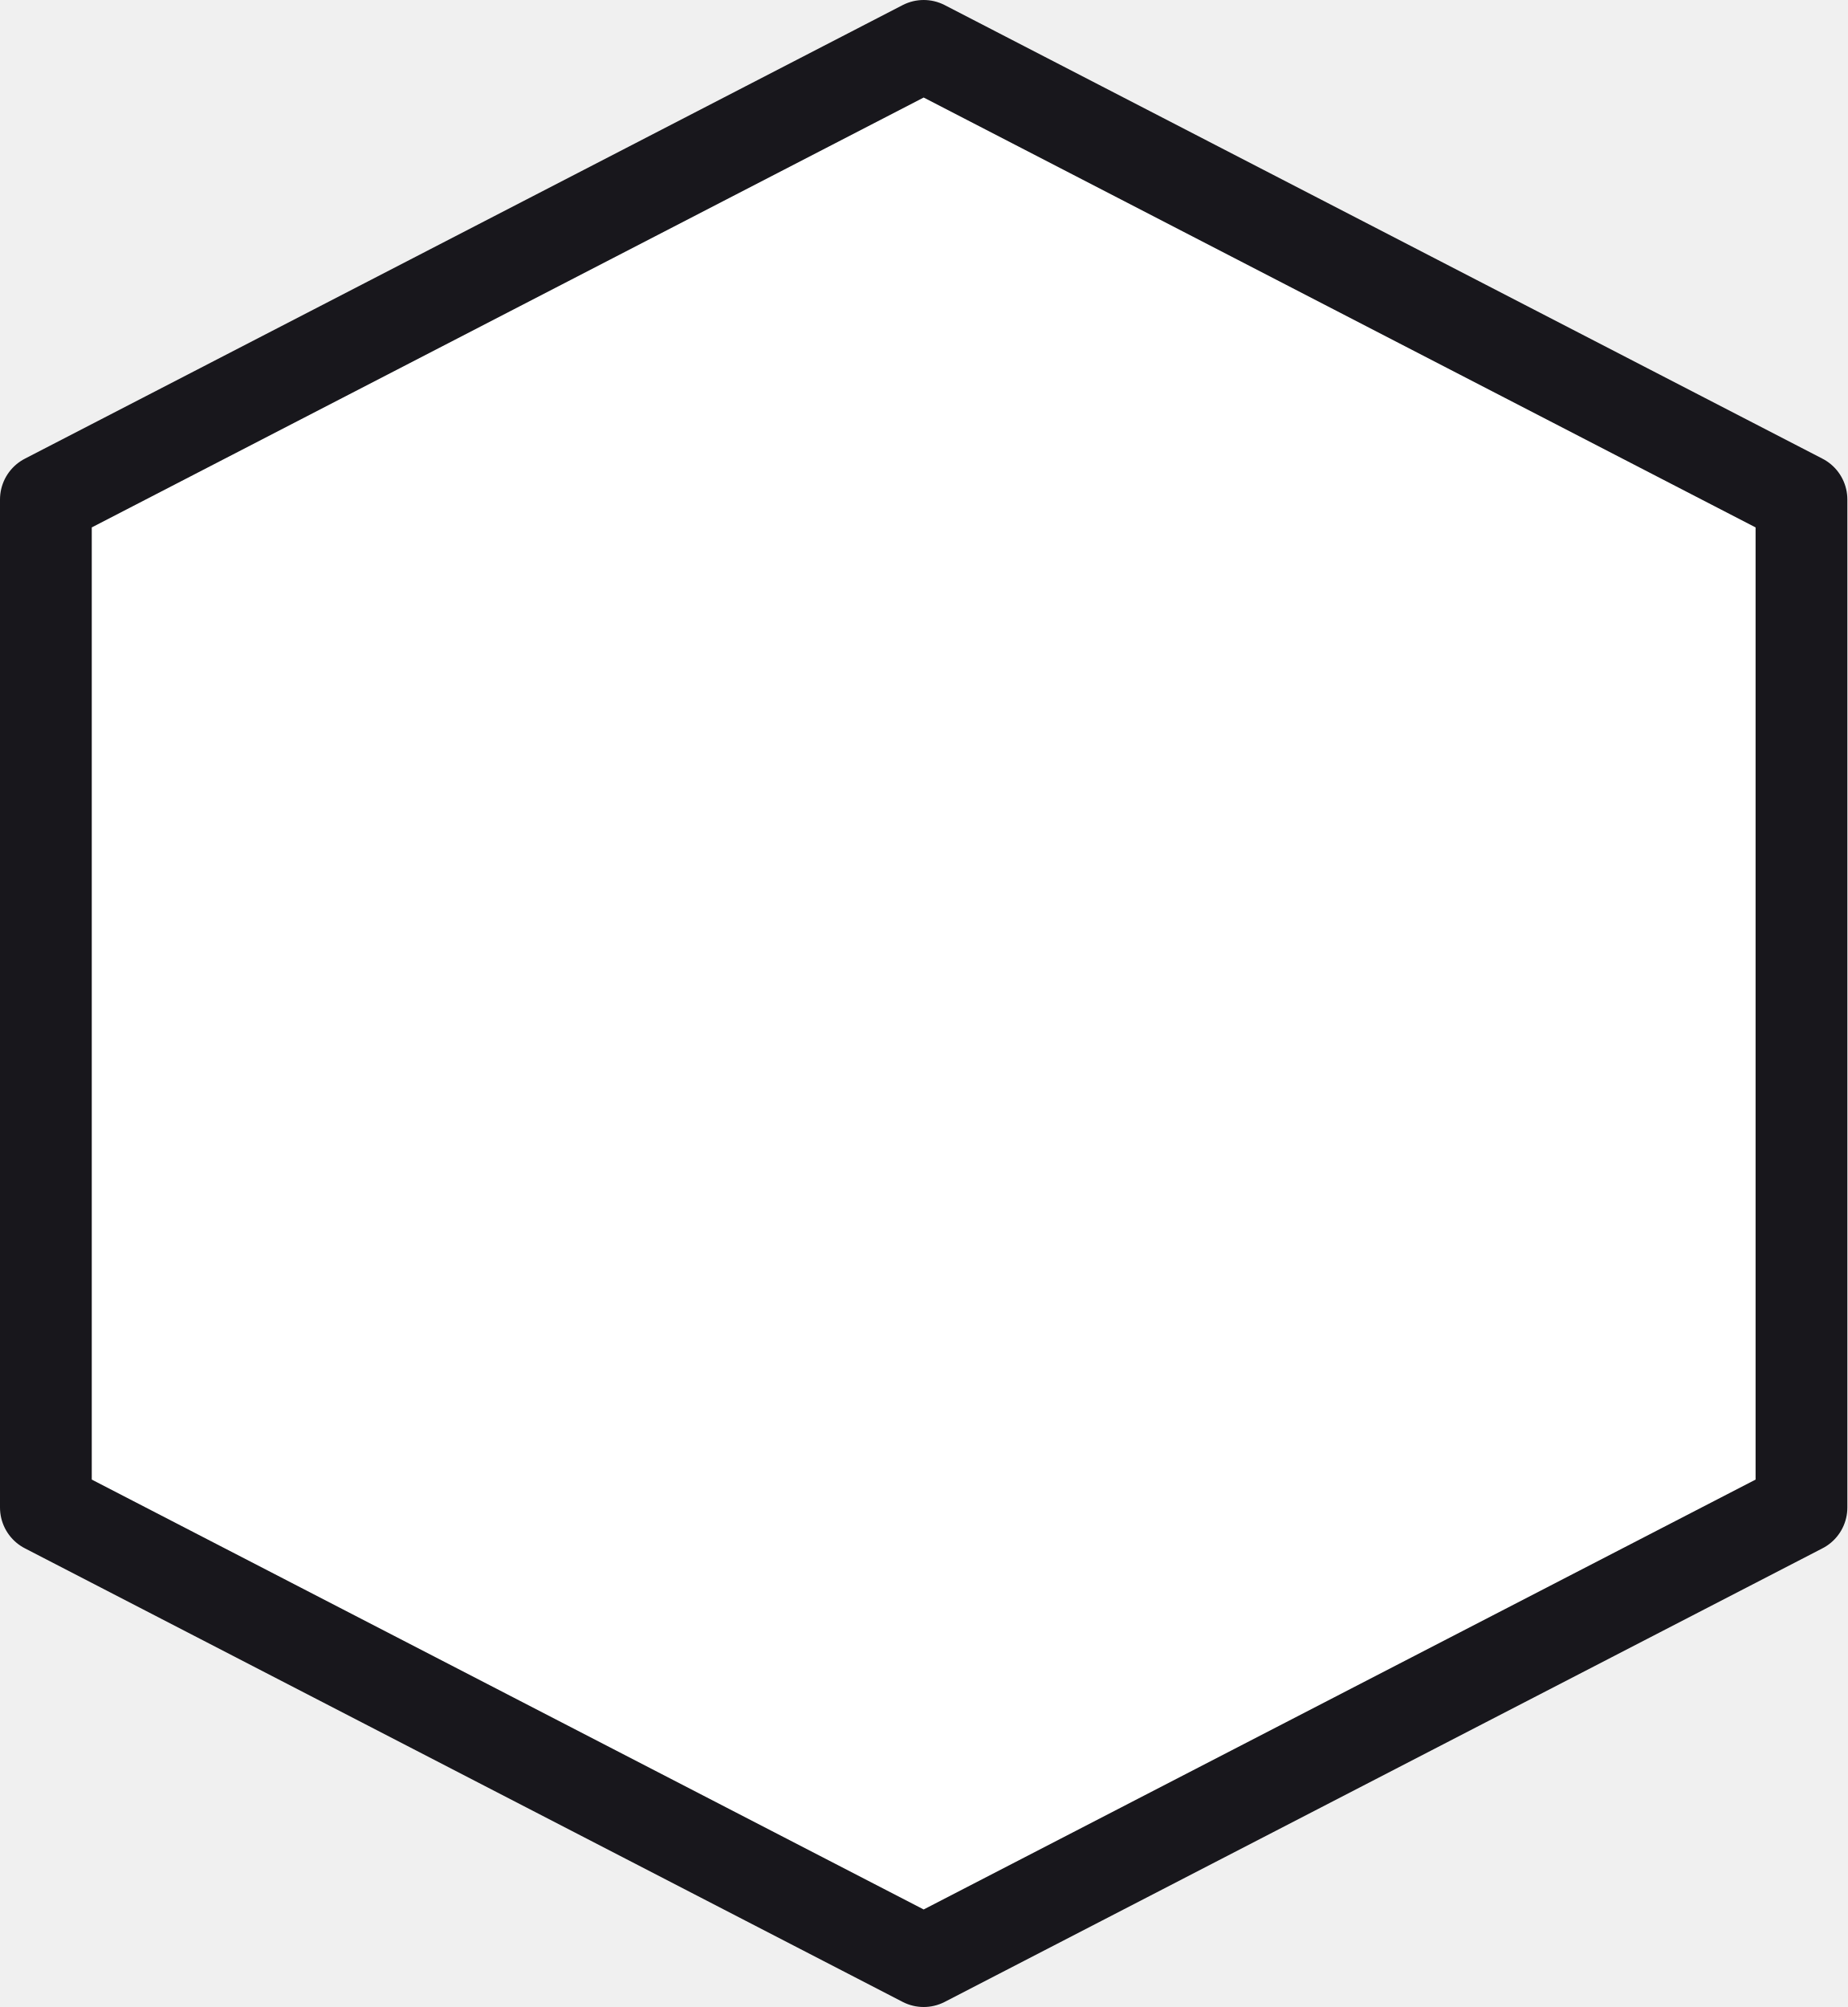
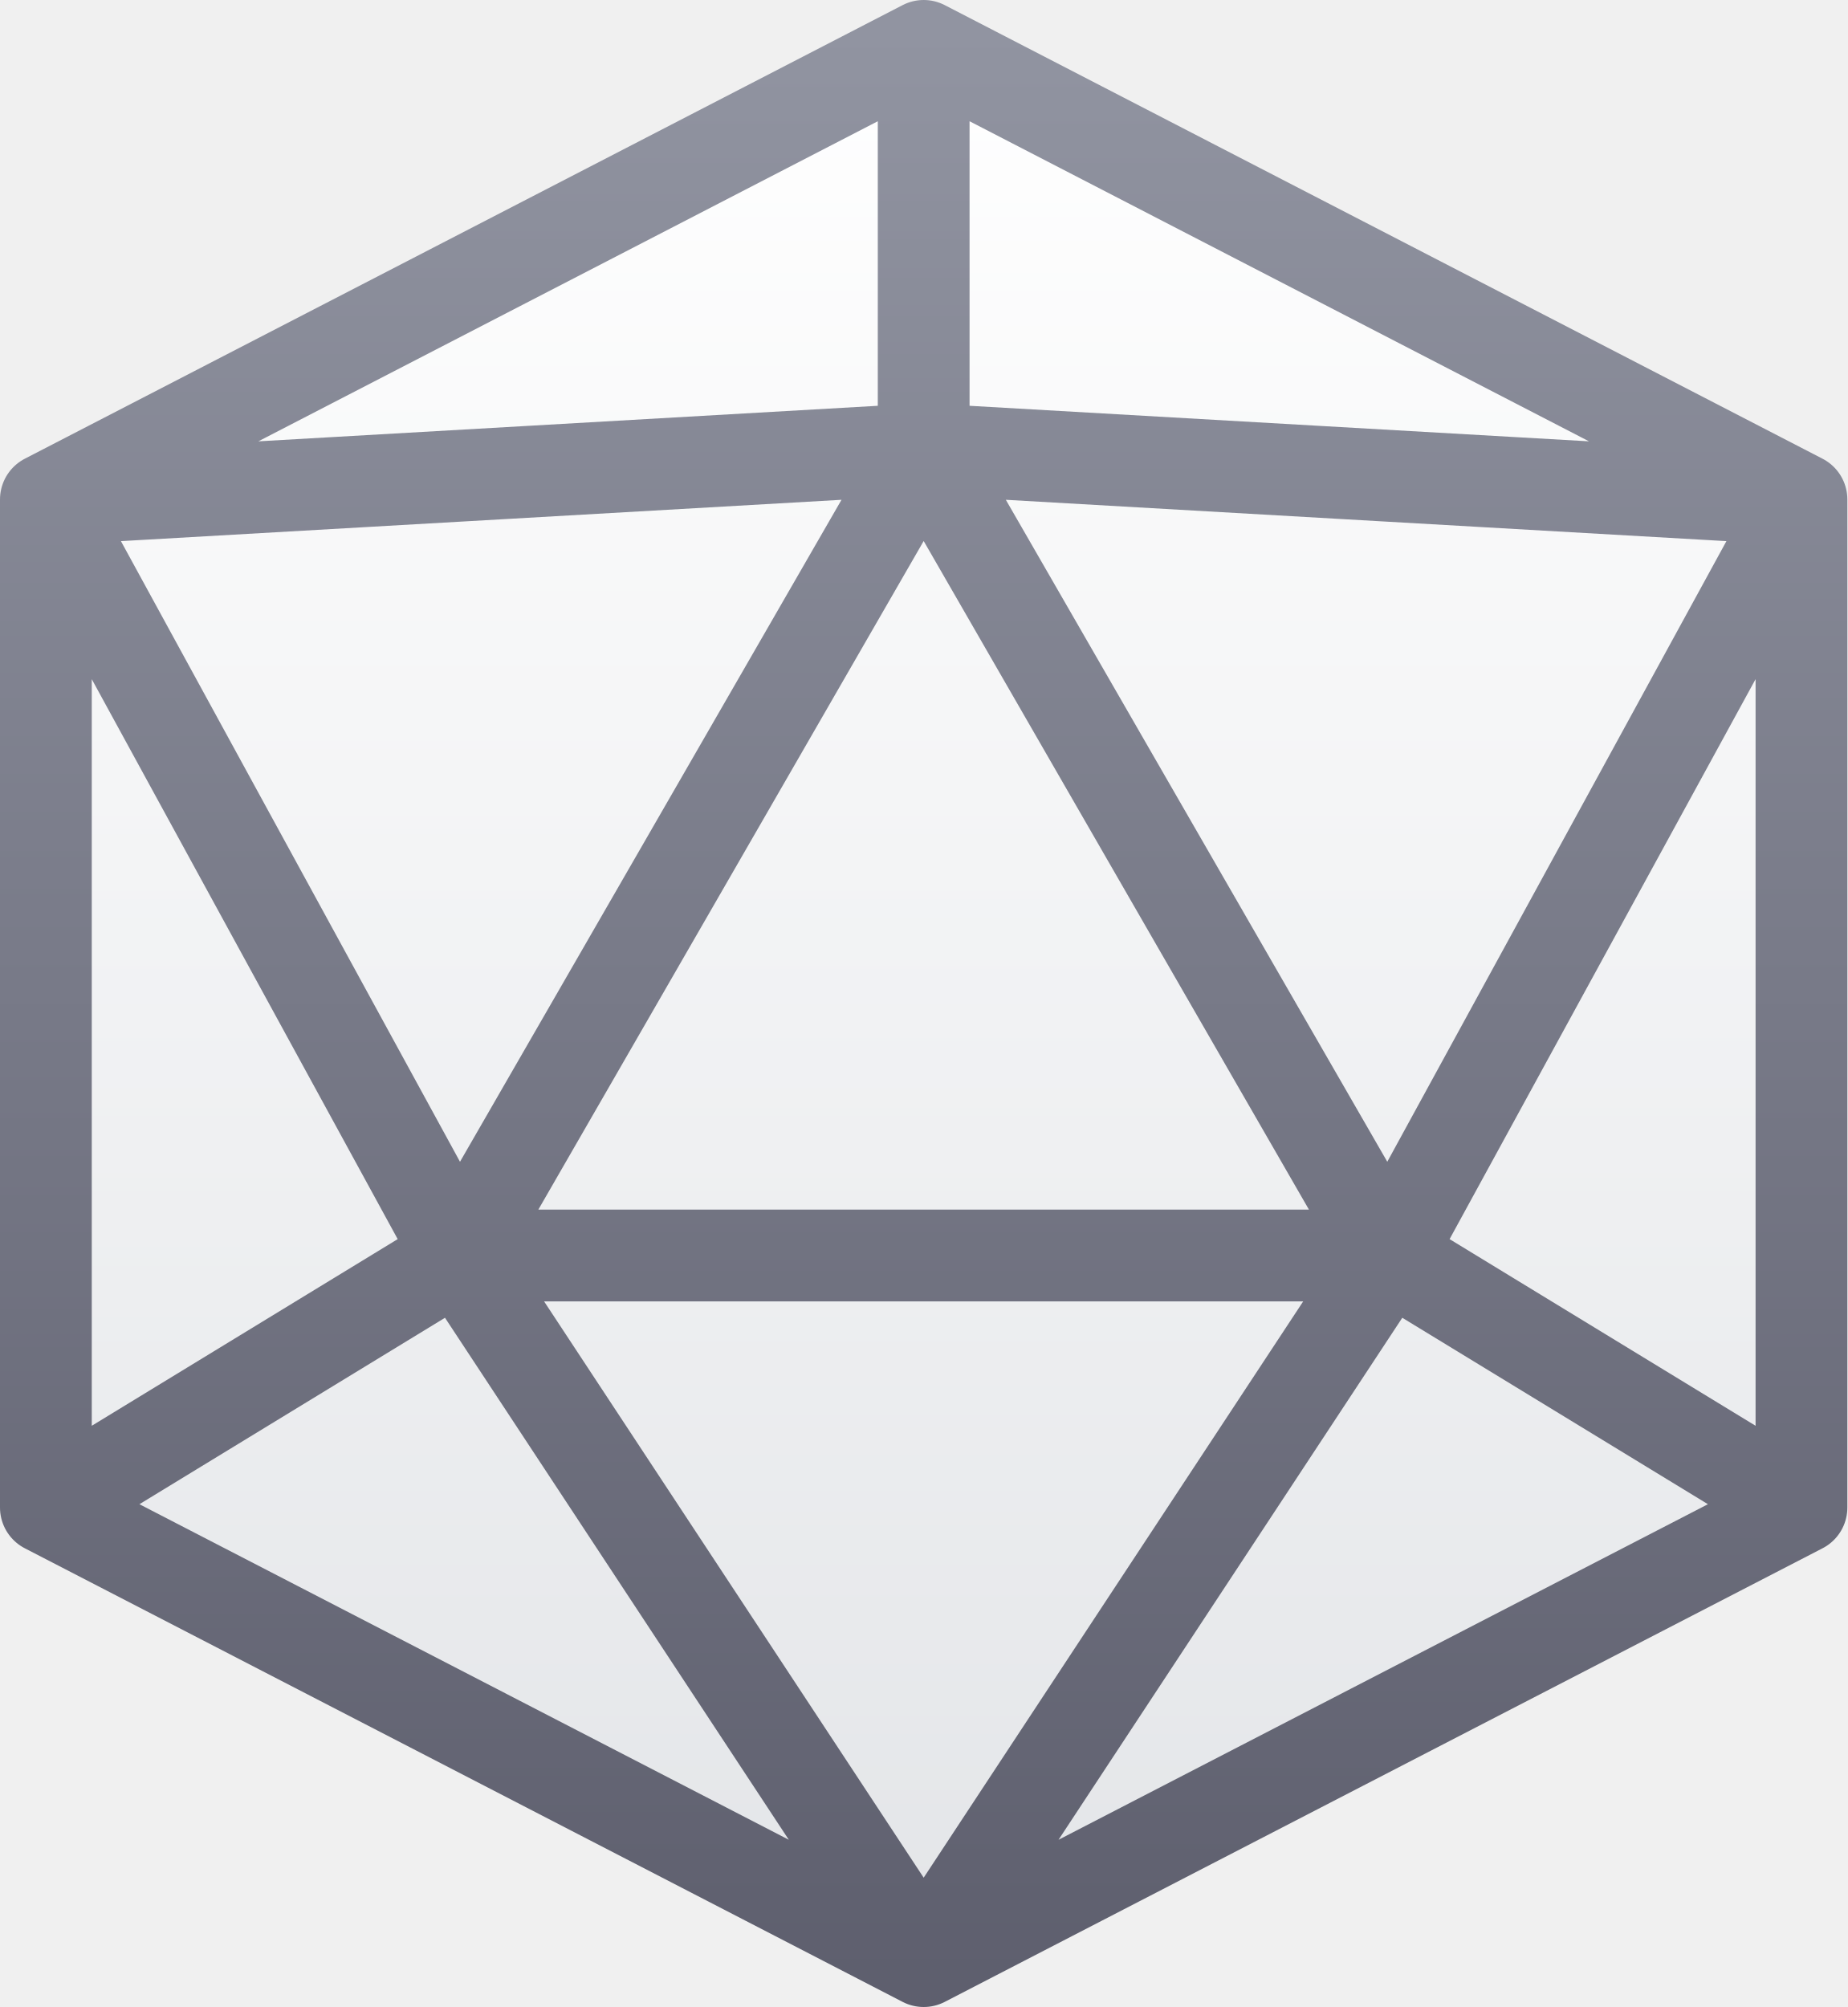
<svg xmlns="http://www.w3.org/2000/svg" width="23.15" height="25.15" viewBox="0 0 23.15 25.15" fill="none">
-   <path d="M22.575 18.891V6.259L11.575 0.575L0.575 6.259V18.891L11.575 24.575L22.575 18.891Z" fill="#fff" stroke="#18171C" stroke-width="1.15" stroke-linejoin="round" />
+   <path d="M22.575 18.891V6.259L11.575 0.575L0.575 6.259V18.891L11.575 24.575L22.575 18.891Z" fill="url(#body)" />
+   <path d="M22.575 18.891V6.259L11.575 0.575L0.575 6.259V18.891L11.575 24.575L22.575 18.891ZM11.575 0.575V5.628M22.575 6.259L11.575 5.628M22.575 6.259L17.398 15.733M22.575 18.891L17.398 15.733M11.575 24.575L5.751 15.733M11.575 24.575L17.398 15.733M0.575 18.891L5.751 15.733M0.575 6.259L11.575 5.628M0.575 6.259L5.751 15.733M11.575 5.628L17.398 15.733M11.575 5.628L5.751 15.733M17.398 15.733H5.751" stroke="url(#edge)" stroke-width="1.15" stroke-linejoin="round" />
+   <defs>
+     <linearGradient id="body" x1="0" y1="0" x2="0" y2="1">
+       <stop stop-color="white" />
+       <stop offset="1" stop-color="#E3E5E8" />
+     </linearGradient>
+     <linearGradient id="edge" x1="0" y1="0" x2="0" y2="1">
+       <stop stop-color="#9194A1" />
+       <stop offset="1" stop-color="#5E5F6E" />
+     </linearGradient>
+   </defs>
</svg>
